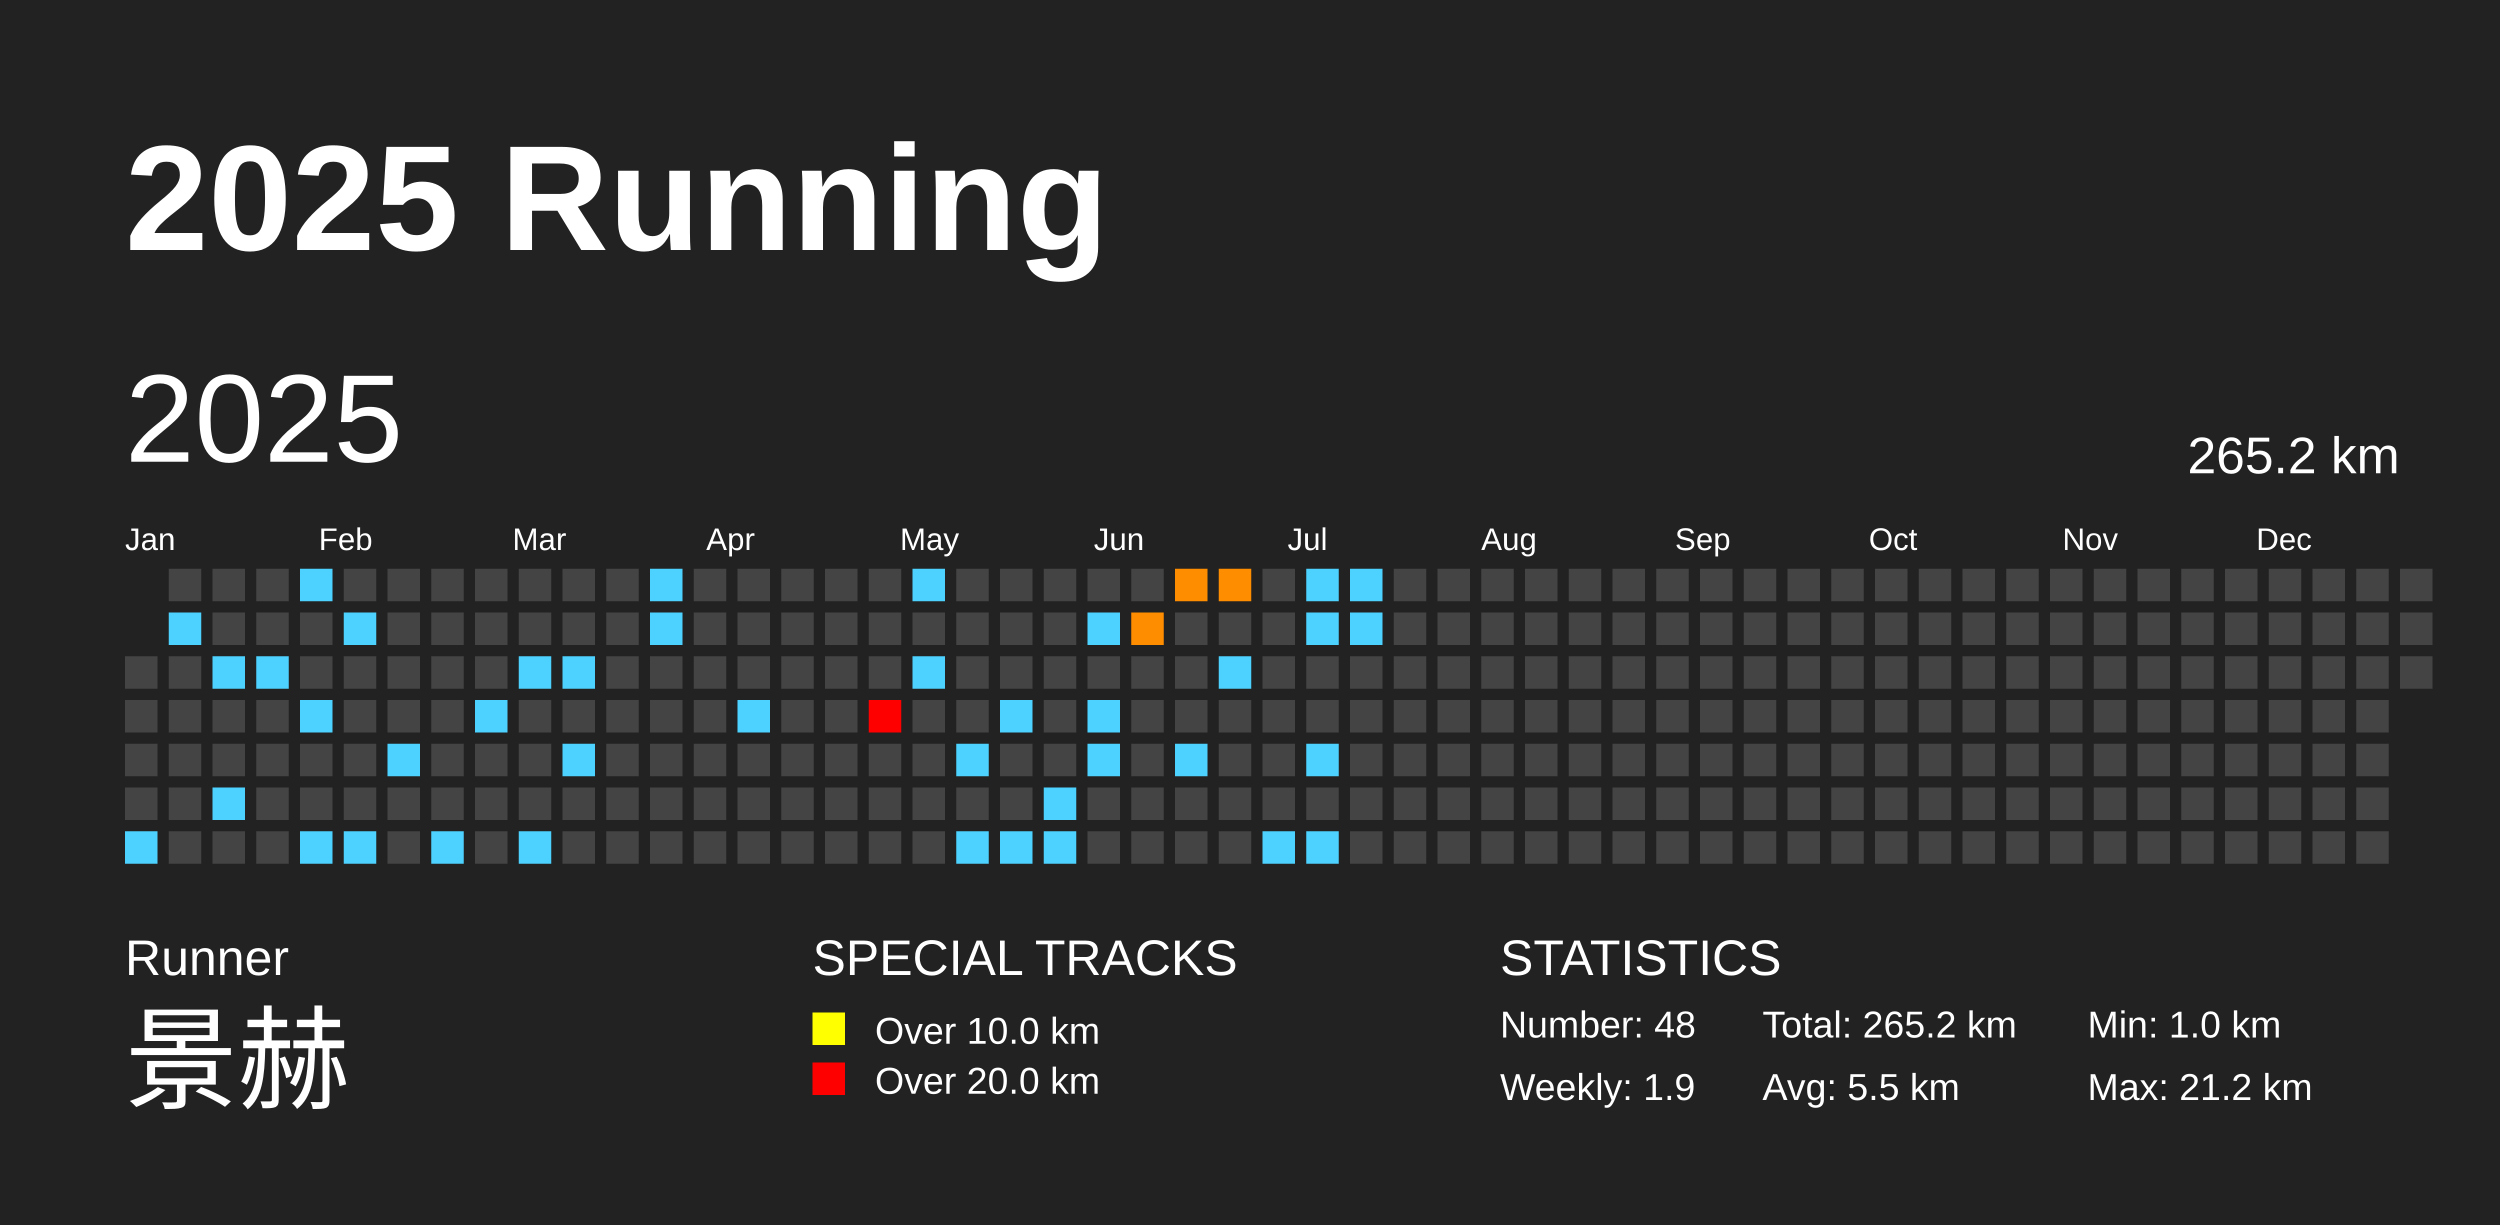
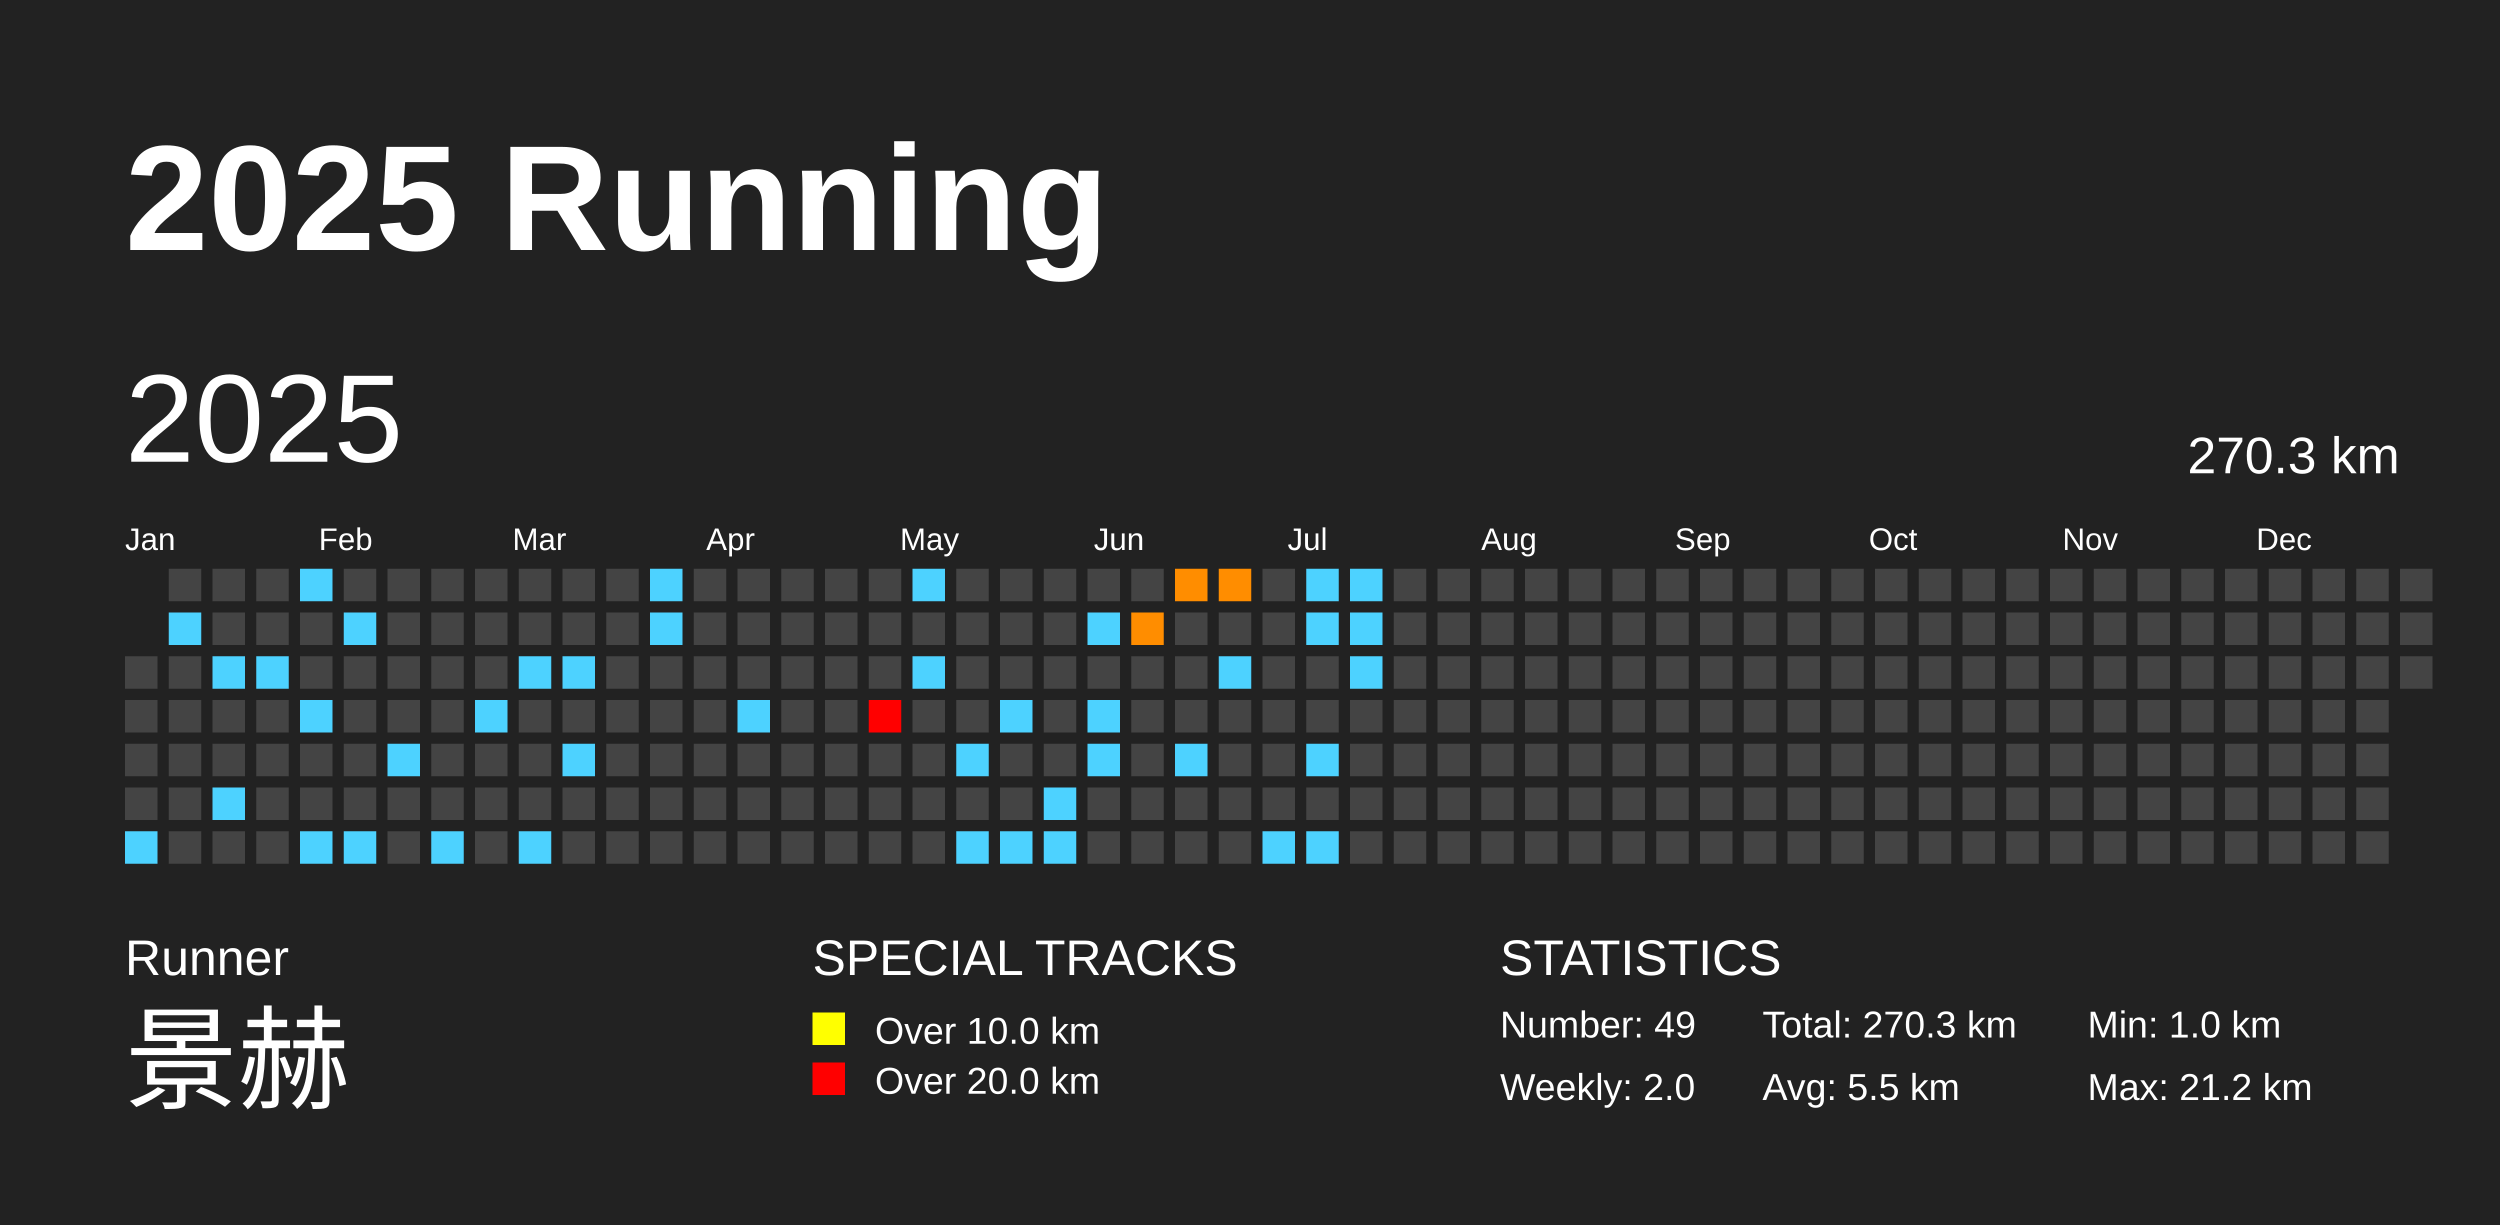
<svg xmlns="http://www.w3.org/2000/svg" baseProfile="full" height="98mm" version="1.1" viewBox="0,0,200,98" width="200mm">
  <defs />
  <rect fill="#222222" height="98" width="200" x="0" y="0" />
  <text fill="#FFFFFF" style="font-size:12px; font-family:Arial; font-weight:bold;" x="10" y="20">2025 Running</text>
  <text fill="#FFFFFF" style="font-size:4px; font-family:Arial" x="10" y="78">Runner</text>
  <text fill="#FFFFFF" style="font-size:9px; font-family:Arial" x="10" y="88">景赫</text>
  <text fill="#FFFFFF" style="font-size:4px; font-family:Arial" x="65" y="78">SPECIAL TRACKS</text>
  <rect fill="yellow" height="2.6" width="2.6" x="65" y="81" />
  <text fill="#FFFFFF" style="font-size:3px; font-family:Arial" x="70" y="83.5">Over 10.0 km</text>
  <rect fill="red" height="2.6" width="2.6" x="65" y="85" />
  <text fill="#FFFFFF" style="font-size:3px; font-family:Arial" x="70" y="87.5">Over 20.0 km</text>
  <text fill="#FFFFFF" style="font-size:4px; font-family:Arial" x="120" y="78">STATISTICS</text>
-   <text fill="#FFFFFF" style="font-size:3px; font-family:Arial" x="120" y="83">Number: 48</text>
-   <text fill="#FFFFFF" style="font-size:3px; font-family:Arial" x="120" y="88">Weekly: 1.9</text>
-   <text fill="#FFFFFF" style="font-size:3px; font-family:Arial" x="141" y="83">Total: 265.2 km</text>
+   <text fill="#FFFFFF" style="font-size:3px; font-family:Arial" x="120" y="83">Number: 49</text>
+   <text fill="#FFFFFF" style="font-size:3px; font-family:Arial" x="120" y="88">Weekly: 2.0</text>
+   <text fill="#FFFFFF" style="font-size:3px; font-family:Arial" x="141" y="83">Total: 270.3 km</text>
  <text fill="#FFFFFF" style="font-size:3px; font-family:Arial" x="141" y="88">Avg: 5.5 km</text>
  <text fill="#FFFFFF" style="font-size:3px; font-family:Arial" x="167" y="83">Min: 1.0 km</text>
  <text fill="#FFFFFF" style="font-size:3px; font-family:Arial" x="167" y="88">Max: 21.2 km</text>
  <text dominant-baseline="hanging" fill="#FFFFFF" style="font-size:10.0px; font-family:Arial;" x="10" y="30">2025</text>
-   <text dominant-baseline="hanging" fill="#FFFFFF" style="font-size:4.125px; font-family:Arial;" x="175" y="35">265.2 km</text>
+   <text dominant-baseline="hanging" fill="#FFFFFF" style="font-size:4.125px; font-family:Arial;" x="175" y="35">270.3 km</text>
  <text fill="#FFFFFF" style="font-size:2.5px; font-family:Arial" x="10.0" y="44">Jan</text>
  <text fill="#FFFFFF" style="font-size:2.5px; font-family:Arial" x="25.5" y="44">Feb</text>
  <text fill="#FFFFFF" style="font-size:2.5px; font-family:Arial" x="41.0" y="44">Mar</text>
  <text fill="#FFFFFF" style="font-size:2.5px; font-family:Arial" x="56.5" y="44">Apr</text>
  <text fill="#FFFFFF" style="font-size:2.5px; font-family:Arial" x="72.0" y="44">May</text>
  <text fill="#FFFFFF" style="font-size:2.5px; font-family:Arial" x="87.5" y="44">Jun</text>
  <text fill="#FFFFFF" style="font-size:2.5px; font-family:Arial" x="103.0" y="44">Jul</text>
  <text fill="#FFFFFF" style="font-size:2.5px; font-family:Arial" x="118.5" y="44">Aug</text>
  <text fill="#FFFFFF" style="font-size:2.5px; font-family:Arial" x="134.0" y="44">Sep</text>
  <text fill="#FFFFFF" style="font-size:2.5px; font-family:Arial" x="149.5" y="44">Oct</text>
  <text fill="#FFFFFF" style="font-size:2.5px; font-family:Arial" x="165.0" y="44">Nov</text>
  <text fill="#FFFFFF" style="font-size:2.5px; font-family:Arial" x="180.5" y="44">Dec</text>
  <rect fill="#444444" height="2.6" width="2.6" x="10.0" y="52.5" />
  <rect fill="#444444" height="2.6" width="2.6" x="10.0" y="56.0" />
  <rect fill="#444444" height="2.6" width="2.6" x="10.0" y="59.5" />
  <rect fill="#444444" height="2.6" width="2.6" x="10.0" y="63.0" />
  <rect fill="#4dd2ff" height="2.6" width="2.6" x="10.0" y="66.5" />
  <rect fill="#444444" height="2.6" width="2.6" x="13.5" y="45.5" />
  <rect fill="#4dd2ff" height="2.6" width="2.6" x="13.5" y="49.0" />
  <rect fill="#444444" height="2.6" width="2.6" x="13.5" y="52.5" />
  <rect fill="#444444" height="2.6" width="2.6" x="13.5" y="56.0" />
  <rect fill="#444444" height="2.6" width="2.6" x="13.5" y="59.5" />
  <rect fill="#444444" height="2.6" width="2.6" x="13.5" y="63.0" />
  <rect fill="#444444" height="2.6" width="2.6" x="13.5" y="66.5" />
  <rect fill="#444444" height="2.6" width="2.6" x="17.0" y="45.5" />
  <rect fill="#444444" height="2.6" width="2.6" x="17.0" y="49.0" />
  <rect fill="#4dd2ff" height="2.6" width="2.6" x="17.0" y="52.5" />
  <rect fill="#444444" height="2.6" width="2.6" x="17.0" y="56.0" />
  <rect fill="#444444" height="2.6" width="2.6" x="17.0" y="59.5" />
  <rect fill="#4dd2ff" height="2.6" width="2.6" x="17.0" y="63.0" />
  <rect fill="#444444" height="2.6" width="2.6" x="17.0" y="66.5" />
  <rect fill="#444444" height="2.6" width="2.6" x="20.5" y="45.5" />
  <rect fill="#444444" height="2.6" width="2.6" x="20.5" y="49.0" />
  <rect fill="#4dd2ff" height="2.6" width="2.6" x="20.5" y="52.5" />
  <rect fill="#444444" height="2.6" width="2.6" x="20.5" y="56.0" />
  <rect fill="#444444" height="2.6" width="2.6" x="20.5" y="59.5" />
  <rect fill="#444444" height="2.6" width="2.6" x="20.5" y="63.0" />
  <rect fill="#444444" height="2.6" width="2.6" x="20.5" y="66.5" />
  <rect fill="#4dd2ff" height="2.6" width="2.6" x="24.0" y="45.5" />
  <rect fill="#444444" height="2.6" width="2.6" x="24.0" y="49.0" />
  <rect fill="#444444" height="2.6" width="2.6" x="24.0" y="52.5" />
  <rect fill="#4dd2ff" height="2.6" width="2.6" x="24.0" y="56.0" />
  <rect fill="#444444" height="2.6" width="2.6" x="24.0" y="59.5" />
  <rect fill="#444444" height="2.6" width="2.6" x="24.0" y="63.0" />
  <rect fill="#4dd2ff" height="2.6" width="2.6" x="24.0" y="66.5" />
  <rect fill="#444444" height="2.6" width="2.6" x="27.5" y="45.5" />
  <rect fill="#4dd2ff" height="2.6" width="2.6" x="27.5" y="49.0" />
  <rect fill="#444444" height="2.6" width="2.6" x="27.5" y="52.5" />
  <rect fill="#444444" height="2.6" width="2.6" x="27.5" y="56.0" />
  <rect fill="#444444" height="2.6" width="2.6" x="27.5" y="59.5" />
  <rect fill="#444444" height="2.6" width="2.6" x="27.5" y="63.0" />
  <rect fill="#4dd2ff" height="2.6" width="2.6" x="27.5" y="66.5" />
  <rect fill="#444444" height="2.6" width="2.6" x="31.0" y="45.5" />
  <rect fill="#444444" height="2.6" width="2.6" x="31.0" y="49.0" />
  <rect fill="#444444" height="2.6" width="2.6" x="31.0" y="52.5" />
  <rect fill="#444444" height="2.6" width="2.6" x="31.0" y="56.0" />
  <rect fill="#4dd2ff" height="2.6" width="2.6" x="31.0" y="59.5" />
  <rect fill="#444444" height="2.6" width="2.6" x="31.0" y="63.0" />
  <rect fill="#444444" height="2.6" width="2.6" x="31.0" y="66.5" />
  <rect fill="#444444" height="2.6" width="2.6" x="34.5" y="45.5" />
  <rect fill="#444444" height="2.6" width="2.6" x="34.5" y="49.0" />
  <rect fill="#444444" height="2.6" width="2.6" x="34.5" y="52.5" />
  <rect fill="#444444" height="2.6" width="2.6" x="34.5" y="56.0" />
  <rect fill="#444444" height="2.6" width="2.6" x="34.5" y="59.5" />
  <rect fill="#444444" height="2.6" width="2.6" x="34.5" y="63.0" />
  <rect fill="#4dd2ff" height="2.6" width="2.6" x="34.5" y="66.5" />
  <rect fill="#444444" height="2.6" width="2.6" x="38.0" y="45.5" />
  <rect fill="#444444" height="2.6" width="2.6" x="38.0" y="49.0" />
  <rect fill="#444444" height="2.6" width="2.6" x="38.0" y="52.5" />
  <rect fill="#4dd2ff" height="2.6" width="2.6" x="38.0" y="56.0" />
  <rect fill="#444444" height="2.6" width="2.6" x="38.0" y="59.5" />
  <rect fill="#444444" height="2.6" width="2.6" x="38.0" y="63.0" />
  <rect fill="#444444" height="2.6" width="2.6" x="38.0" y="66.5" />
  <rect fill="#444444" height="2.6" width="2.6" x="41.5" y="45.5" />
  <rect fill="#444444" height="2.6" width="2.6" x="41.5" y="49.0" />
  <rect fill="#4dd2ff" height="2.6" width="2.6" x="41.5" y="52.5" />
  <rect fill="#444444" height="2.6" width="2.6" x="41.5" y="56.0" />
  <rect fill="#444444" height="2.6" width="2.6" x="41.5" y="59.5" />
  <rect fill="#444444" height="2.6" width="2.6" x="41.5" y="63.0" />
  <rect fill="#4dd2ff" height="2.6" width="2.6" x="41.5" y="66.5" />
  <rect fill="#444444" height="2.6" width="2.6" x="45.0" y="45.5" />
  <rect fill="#444444" height="2.6" width="2.6" x="45.0" y="49.0" />
  <rect fill="#4dd2ff" height="2.6" width="2.6" x="45.0" y="52.5" />
  <rect fill="#444444" height="2.6" width="2.6" x="45.0" y="56.0" />
  <rect fill="#4dd2ff" height="2.6" width="2.6" x="45.0" y="59.5" />
  <rect fill="#444444" height="2.6" width="2.6" x="45.0" y="63.0" />
  <rect fill="#444444" height="2.6" width="2.6" x="45.0" y="66.5" />
  <rect fill="#444444" height="2.6" width="2.6" x="48.5" y="45.5" />
  <rect fill="#444444" height="2.6" width="2.6" x="48.5" y="49.0" />
  <rect fill="#444444" height="2.6" width="2.6" x="48.5" y="52.5" />
  <rect fill="#444444" height="2.6" width="2.6" x="48.5" y="56.0" />
  <rect fill="#444444" height="2.6" width="2.6" x="48.5" y="59.5" />
  <rect fill="#444444" height="2.6" width="2.6" x="48.5" y="63.0" />
  <rect fill="#444444" height="2.6" width="2.6" x="48.5" y="66.5" />
  <rect fill="#4dd2ff" height="2.6" width="2.6" x="52.0" y="45.5" />
  <rect fill="#4dd2ff" height="2.6" width="2.6" x="52.0" y="49.0" />
  <rect fill="#444444" height="2.6" width="2.6" x="52.0" y="52.5" />
  <rect fill="#444444" height="2.6" width="2.6" x="52.0" y="56.0" />
  <rect fill="#444444" height="2.6" width="2.6" x="52.0" y="59.5" />
  <rect fill="#444444" height="2.6" width="2.6" x="52.0" y="63.0" />
  <rect fill="#444444" height="2.6" width="2.6" x="52.0" y="66.5" />
  <rect fill="#444444" height="2.6" width="2.6" x="55.5" y="45.5" />
  <rect fill="#444444" height="2.6" width="2.6" x="55.5" y="49.0" />
  <rect fill="#444444" height="2.6" width="2.6" x="55.5" y="52.5" />
  <rect fill="#444444" height="2.6" width="2.6" x="55.5" y="56.0" />
  <rect fill="#444444" height="2.6" width="2.6" x="55.5" y="59.5" />
  <rect fill="#444444" height="2.6" width="2.6" x="55.5" y="63.0" />
  <rect fill="#444444" height="2.6" width="2.6" x="55.5" y="66.5" />
  <rect fill="#444444" height="2.6" width="2.6" x="59.0" y="45.5" />
  <rect fill="#444444" height="2.6" width="2.6" x="59.0" y="49.0" />
  <rect fill="#444444" height="2.6" width="2.6" x="59.0" y="52.5" />
  <rect fill="#4dd2ff" height="2.6" width="2.6" x="59.0" y="56.0" />
  <rect fill="#444444" height="2.6" width="2.6" x="59.0" y="59.5" />
  <rect fill="#444444" height="2.6" width="2.6" x="59.0" y="63.0" />
  <rect fill="#444444" height="2.6" width="2.6" x="59.0" y="66.5" />
  <rect fill="#444444" height="2.6" width="2.6" x="62.5" y="45.5" />
  <rect fill="#444444" height="2.6" width="2.6" x="62.5" y="49.0" />
  <rect fill="#444444" height="2.6" width="2.6" x="62.5" y="52.5" />
  <rect fill="#444444" height="2.6" width="2.6" x="62.5" y="56.0" />
  <rect fill="#444444" height="2.6" width="2.6" x="62.5" y="59.5" />
  <rect fill="#444444" height="2.6" width="2.6" x="62.5" y="63.0" />
  <rect fill="#444444" height="2.6" width="2.6" x="62.5" y="66.5" />
  <rect fill="#444444" height="2.6" width="2.6" x="66.0" y="45.5" />
  <rect fill="#444444" height="2.6" width="2.6" x="66.0" y="49.0" />
  <rect fill="#444444" height="2.6" width="2.6" x="66.0" y="52.5" />
  <rect fill="#444444" height="2.6" width="2.6" x="66.0" y="56.0" />
  <rect fill="#444444" height="2.6" width="2.6" x="66.0" y="59.5" />
  <rect fill="#444444" height="2.6" width="2.6" x="66.0" y="63.0" />
  <rect fill="#444444" height="2.6" width="2.6" x="66.0" y="66.5" />
  <rect fill="#444444" height="2.6" width="2.6" x="69.5" y="45.5" />
  <rect fill="#444444" height="2.6" width="2.6" x="69.5" y="49.0" />
  <rect fill="#444444" height="2.6" width="2.6" x="69.5" y="52.5" />
  <rect fill="red" height="2.6" width="2.6" x="69.5" y="56.0" />
  <rect fill="#444444" height="2.6" width="2.6" x="69.5" y="59.5" />
  <rect fill="#444444" height="2.6" width="2.6" x="69.5" y="63.0" />
  <rect fill="#444444" height="2.6" width="2.6" x="69.5" y="66.5" />
  <rect fill="#4dd2ff" height="2.6" width="2.6" x="73.0" y="45.5" />
  <rect fill="#444444" height="2.6" width="2.6" x="73.0" y="49.0" />
  <rect fill="#4dd2ff" height="2.6" width="2.6" x="73.0" y="52.5" />
  <rect fill="#444444" height="2.6" width="2.6" x="73.0" y="56.0" />
  <rect fill="#444444" height="2.6" width="2.6" x="73.0" y="59.5" />
  <rect fill="#444444" height="2.6" width="2.6" x="73.0" y="63.0" />
  <rect fill="#444444" height="2.6" width="2.6" x="73.0" y="66.5" />
  <rect fill="#444444" height="2.6" width="2.6" x="76.5" y="45.5" />
  <rect fill="#444444" height="2.6" width="2.6" x="76.5" y="49.0" />
  <rect fill="#444444" height="2.6" width="2.6" x="76.5" y="52.5" />
  <rect fill="#444444" height="2.6" width="2.6" x="76.5" y="56.0" />
  <rect fill="#4dd2ff" height="2.6" width="2.6" x="76.5" y="59.5" />
  <rect fill="#444444" height="2.6" width="2.6" x="76.5" y="63.0" />
  <rect fill="#4dd2ff" height="2.6" width="2.6" x="76.5" y="66.5" />
  <rect fill="#444444" height="2.6" width="2.6" x="80.0" y="45.5" />
  <rect fill="#444444" height="2.6" width="2.6" x="80.0" y="49.0" />
  <rect fill="#444444" height="2.6" width="2.6" x="80.0" y="52.5" />
  <rect fill="#4dd2ff" height="2.6" width="2.6" x="80.0" y="56.0" />
  <rect fill="#444444" height="2.6" width="2.6" x="80.0" y="59.5" />
  <rect fill="#444444" height="2.6" width="2.6" x="80.0" y="63.0" />
  <rect fill="#4dd2ff" height="2.6" width="2.6" x="80.0" y="66.5" />
  <rect fill="#444444" height="2.6" width="2.6" x="83.5" y="45.5" />
  <rect fill="#444444" height="2.6" width="2.6" x="83.5" y="49.0" />
  <rect fill="#444444" height="2.6" width="2.6" x="83.5" y="52.5" />
  <rect fill="#444444" height="2.6" width="2.6" x="83.5" y="56.0" />
  <rect fill="#444444" height="2.6" width="2.6" x="83.5" y="59.5" />
  <rect fill="#4dd2ff" height="2.6" width="2.6" x="83.5" y="63.0" />
  <rect fill="#4dd2ff" height="2.6" width="2.6" x="83.5" y="66.5" />
  <rect fill="#444444" height="2.6" width="2.6" x="87.0" y="45.5" />
  <rect fill="#4dd2ff" height="2.6" width="2.6" x="87.0" y="49.0" />
  <rect fill="#444444" height="2.6" width="2.6" x="87.0" y="52.5" />
  <rect fill="#4dd2ff" height="2.6" width="2.6" x="87.0" y="56.0" />
  <rect fill="#4dd2ff" height="2.6" width="2.6" x="87.0" y="59.5" />
  <rect fill="#444444" height="2.6" width="2.6" x="87.0" y="63.0" />
  <rect fill="#444444" height="2.6" width="2.6" x="87.0" y="66.5" />
  <rect fill="#444444" height="2.6" width="2.6" x="90.5" y="45.5" />
  <rect fill="#ff8d00" height="2.6" width="2.6" x="90.5" y="49.0" />
  <rect fill="#444444" height="2.6" width="2.6" x="90.5" y="52.5" />
  <rect fill="#444444" height="2.6" width="2.6" x="90.5" y="56.0" />
  <rect fill="#444444" height="2.6" width="2.6" x="90.5" y="59.5" />
  <rect fill="#444444" height="2.6" width="2.6" x="90.5" y="63.0" />
  <rect fill="#444444" height="2.6" width="2.6" x="90.5" y="66.5" />
  <rect fill="#ff8d00" height="2.6" width="2.6" x="94.0" y="45.5" />
  <rect fill="#444444" height="2.6" width="2.6" x="94.0" y="49.0" />
  <rect fill="#444444" height="2.6" width="2.6" x="94.0" y="52.5" />
  <rect fill="#444444" height="2.6" width="2.6" x="94.0" y="56.0" />
  <rect fill="#4dd2ff" height="2.6" width="2.6" x="94.0" y="59.5" />
  <rect fill="#444444" height="2.6" width="2.6" x="94.0" y="63.0" />
  <rect fill="#444444" height="2.6" width="2.6" x="94.0" y="66.5" />
  <rect fill="#ff8d00" height="2.6" width="2.6" x="97.5" y="45.5" />
  <rect fill="#444444" height="2.6" width="2.6" x="97.5" y="49.0" />
  <rect fill="#4dd2ff" height="2.6" width="2.6" x="97.5" y="52.5" />
  <rect fill="#444444" height="2.6" width="2.6" x="97.5" y="56.0" />
  <rect fill="#444444" height="2.6" width="2.6" x="97.5" y="59.5" />
  <rect fill="#444444" height="2.6" width="2.6" x="97.5" y="63.0" />
  <rect fill="#444444" height="2.6" width="2.6" x="97.5" y="66.5" />
  <rect fill="#444444" height="2.6" width="2.6" x="101.0" y="45.5" />
  <rect fill="#444444" height="2.6" width="2.6" x="101.0" y="49.0" />
  <rect fill="#444444" height="2.6" width="2.6" x="101.0" y="52.5" />
  <rect fill="#444444" height="2.6" width="2.6" x="101.0" y="56.0" />
  <rect fill="#444444" height="2.6" width="2.6" x="101.0" y="59.5" />
  <rect fill="#444444" height="2.6" width="2.6" x="101.0" y="63.0" />
  <rect fill="#4dd2ff" height="2.6" width="2.6" x="101.0" y="66.5" />
  <rect fill="#4dd2ff" height="2.6" width="2.6" x="104.5" y="45.5" />
  <rect fill="#4dd2ff" height="2.6" width="2.6" x="104.5" y="49.0" />
  <rect fill="#444444" height="2.6" width="2.6" x="104.5" y="52.5" />
  <rect fill="#444444" height="2.6" width="2.6" x="104.5" y="56.0" />
  <rect fill="#4dd2ff" height="2.6" width="2.6" x="104.5" y="59.5" />
  <rect fill="#444444" height="2.6" width="2.6" x="104.5" y="63.0" />
  <rect fill="#4dd2ff" height="2.6" width="2.6" x="104.5" y="66.5" />
  <rect fill="#4dd2ff" height="2.6" width="2.6" x="108.0" y="45.5" />
  <rect fill="#4dd2ff" height="2.6" width="2.6" x="108.0" y="49.0" />
-   <rect fill="#444444" height="2.6" width="2.6" x="108.0" y="52.5" />
+   <rect fill="#4dd2ff" height="2.6" width="2.6" x="108.0" y="52.5" />
  <rect fill="#444444" height="2.6" width="2.6" x="108.0" y="56.0" />
  <rect fill="#444444" height="2.6" width="2.6" x="108.0" y="59.5" />
  <rect fill="#444444" height="2.6" width="2.6" x="108.0" y="63.0" />
  <rect fill="#444444" height="2.6" width="2.6" x="108.0" y="66.5" />
  <rect fill="#444444" height="2.6" width="2.6" x="111.5" y="45.5" />
  <rect fill="#444444" height="2.6" width="2.6" x="111.5" y="49.0" />
  <rect fill="#444444" height="2.6" width="2.6" x="111.5" y="52.5" />
  <rect fill="#444444" height="2.6" width="2.6" x="111.5" y="56.0" />
  <rect fill="#444444" height="2.6" width="2.6" x="111.5" y="59.5" />
  <rect fill="#444444" height="2.6" width="2.6" x="111.5" y="63.0" />
  <rect fill="#444444" height="2.6" width="2.6" x="111.5" y="66.5" />
  <rect fill="#444444" height="2.6" width="2.6" x="115.0" y="45.5" />
  <rect fill="#444444" height="2.6" width="2.6" x="115.0" y="49.0" />
  <rect fill="#444444" height="2.6" width="2.6" x="115.0" y="52.5" />
  <rect fill="#444444" height="2.6" width="2.6" x="115.0" y="56.0" />
  <rect fill="#444444" height="2.6" width="2.6" x="115.0" y="59.5" />
  <rect fill="#444444" height="2.6" width="2.6" x="115.0" y="63.0" />
  <rect fill="#444444" height="2.6" width="2.6" x="115.0" y="66.5" />
  <rect fill="#444444" height="2.6" width="2.6" x="118.5" y="45.5" />
  <rect fill="#444444" height="2.6" width="2.6" x="118.5" y="49.0" />
  <rect fill="#444444" height="2.6" width="2.6" x="118.5" y="52.5" />
  <rect fill="#444444" height="2.6" width="2.6" x="118.5" y="56.0" />
  <rect fill="#444444" height="2.6" width="2.6" x="118.5" y="59.5" />
  <rect fill="#444444" height="2.6" width="2.6" x="118.5" y="63.0" />
  <rect fill="#444444" height="2.6" width="2.6" x="118.5" y="66.5" />
  <rect fill="#444444" height="2.6" width="2.6" x="122.0" y="45.5" />
  <rect fill="#444444" height="2.6" width="2.6" x="122.0" y="49.0" />
  <rect fill="#444444" height="2.6" width="2.6" x="122.0" y="52.5" />
  <rect fill="#444444" height="2.6" width="2.6" x="122.0" y="56.0" />
  <rect fill="#444444" height="2.6" width="2.6" x="122.0" y="59.5" />
  <rect fill="#444444" height="2.6" width="2.6" x="122.0" y="63.0" />
  <rect fill="#444444" height="2.6" width="2.6" x="122.0" y="66.5" />
  <rect fill="#444444" height="2.6" width="2.6" x="125.5" y="45.5" />
  <rect fill="#444444" height="2.6" width="2.6" x="125.5" y="49.0" />
  <rect fill="#444444" height="2.6" width="2.6" x="125.5" y="52.5" />
  <rect fill="#444444" height="2.6" width="2.6" x="125.5" y="56.0" />
  <rect fill="#444444" height="2.6" width="2.6" x="125.5" y="59.5" />
  <rect fill="#444444" height="2.6" width="2.6" x="125.5" y="63.0" />
  <rect fill="#444444" height="2.6" width="2.6" x="125.5" y="66.5" />
  <rect fill="#444444" height="2.6" width="2.6" x="129.0" y="45.5" />
  <rect fill="#444444" height="2.6" width="2.6" x="129.0" y="49.0" />
  <rect fill="#444444" height="2.6" width="2.6" x="129.0" y="52.5" />
  <rect fill="#444444" height="2.6" width="2.6" x="129.0" y="56.0" />
  <rect fill="#444444" height="2.6" width="2.6" x="129.0" y="59.5" />
  <rect fill="#444444" height="2.6" width="2.6" x="129.0" y="63.0" />
  <rect fill="#444444" height="2.6" width="2.6" x="129.0" y="66.5" />
  <rect fill="#444444" height="2.6" width="2.6" x="132.5" y="45.5" />
  <rect fill="#444444" height="2.6" width="2.6" x="132.5" y="49.0" />
  <rect fill="#444444" height="2.6" width="2.6" x="132.5" y="52.5" />
  <rect fill="#444444" height="2.6" width="2.6" x="132.5" y="56.0" />
  <rect fill="#444444" height="2.6" width="2.6" x="132.5" y="59.5" />
  <rect fill="#444444" height="2.6" width="2.6" x="132.5" y="63.0" />
  <rect fill="#444444" height="2.6" width="2.6" x="132.5" y="66.5" />
  <rect fill="#444444" height="2.6" width="2.6" x="136.0" y="45.5" />
  <rect fill="#444444" height="2.6" width="2.6" x="136.0" y="49.0" />
  <rect fill="#444444" height="2.6" width="2.6" x="136.0" y="52.5" />
  <rect fill="#444444" height="2.6" width="2.6" x="136.0" y="56.0" />
  <rect fill="#444444" height="2.6" width="2.6" x="136.0" y="59.5" />
  <rect fill="#444444" height="2.6" width="2.6" x="136.0" y="63.0" />
  <rect fill="#444444" height="2.6" width="2.6" x="136.0" y="66.5" />
  <rect fill="#444444" height="2.6" width="2.6" x="139.5" y="45.5" />
  <rect fill="#444444" height="2.6" width="2.6" x="139.5" y="49.0" />
  <rect fill="#444444" height="2.6" width="2.6" x="139.5" y="52.5" />
  <rect fill="#444444" height="2.6" width="2.6" x="139.5" y="56.0" />
  <rect fill="#444444" height="2.6" width="2.6" x="139.5" y="59.5" />
  <rect fill="#444444" height="2.6" width="2.6" x="139.5" y="63.0" />
  <rect fill="#444444" height="2.6" width="2.6" x="139.5" y="66.5" />
  <rect fill="#444444" height="2.6" width="2.6" x="143.0" y="45.5" />
  <rect fill="#444444" height="2.6" width="2.6" x="143.0" y="49.0" />
  <rect fill="#444444" height="2.6" width="2.6" x="143.0" y="52.5" />
  <rect fill="#444444" height="2.6" width="2.6" x="143.0" y="56.0" />
  <rect fill="#444444" height="2.6" width="2.6" x="143.0" y="59.5" />
  <rect fill="#444444" height="2.6" width="2.6" x="143.0" y="63.0" />
  <rect fill="#444444" height="2.6" width="2.6" x="143.0" y="66.5" />
  <rect fill="#444444" height="2.6" width="2.6" x="146.5" y="45.5" />
  <rect fill="#444444" height="2.6" width="2.6" x="146.5" y="49.0" />
  <rect fill="#444444" height="2.6" width="2.6" x="146.5" y="52.5" />
  <rect fill="#444444" height="2.6" width="2.6" x="146.5" y="56.0" />
  <rect fill="#444444" height="2.6" width="2.6" x="146.5" y="59.5" />
  <rect fill="#444444" height="2.6" width="2.6" x="146.5" y="63.0" />
  <rect fill="#444444" height="2.6" width="2.6" x="146.5" y="66.5" />
  <rect fill="#444444" height="2.6" width="2.6" x="150.0" y="45.5" />
  <rect fill="#444444" height="2.6" width="2.6" x="150.0" y="49.0" />
  <rect fill="#444444" height="2.6" width="2.6" x="150.0" y="52.5" />
  <rect fill="#444444" height="2.6" width="2.6" x="150.0" y="56.0" />
  <rect fill="#444444" height="2.6" width="2.6" x="150.0" y="59.5" />
  <rect fill="#444444" height="2.6" width="2.6" x="150.0" y="63.0" />
  <rect fill="#444444" height="2.6" width="2.6" x="150.0" y="66.5" />
  <rect fill="#444444" height="2.6" width="2.6" x="153.5" y="45.5" />
  <rect fill="#444444" height="2.6" width="2.6" x="153.5" y="49.0" />
  <rect fill="#444444" height="2.6" width="2.6" x="153.5" y="52.5" />
  <rect fill="#444444" height="2.6" width="2.6" x="153.5" y="56.0" />
  <rect fill="#444444" height="2.6" width="2.6" x="153.5" y="59.5" />
  <rect fill="#444444" height="2.6" width="2.6" x="153.5" y="63.0" />
  <rect fill="#444444" height="2.6" width="2.6" x="153.5" y="66.5" />
  <rect fill="#444444" height="2.6" width="2.6" x="157.0" y="45.5" />
  <rect fill="#444444" height="2.6" width="2.6" x="157.0" y="49.0" />
  <rect fill="#444444" height="2.6" width="2.6" x="157.0" y="52.5" />
  <rect fill="#444444" height="2.6" width="2.6" x="157.0" y="56.0" />
  <rect fill="#444444" height="2.6" width="2.6" x="157.0" y="59.5" />
  <rect fill="#444444" height="2.6" width="2.6" x="157.0" y="63.0" />
  <rect fill="#444444" height="2.6" width="2.6" x="157.0" y="66.5" />
  <rect fill="#444444" height="2.6" width="2.6" x="160.5" y="45.5" />
  <rect fill="#444444" height="2.6" width="2.6" x="160.5" y="49.0" />
  <rect fill="#444444" height="2.6" width="2.6" x="160.5" y="52.5" />
  <rect fill="#444444" height="2.6" width="2.6" x="160.5" y="56.0" />
  <rect fill="#444444" height="2.6" width="2.6" x="160.5" y="59.5" />
  <rect fill="#444444" height="2.6" width="2.6" x="160.5" y="63.0" />
  <rect fill="#444444" height="2.6" width="2.6" x="160.5" y="66.5" />
  <rect fill="#444444" height="2.6" width="2.6" x="164.0" y="45.5" />
  <rect fill="#444444" height="2.6" width="2.6" x="164.0" y="49.0" />
  <rect fill="#444444" height="2.6" width="2.6" x="164.0" y="52.5" />
  <rect fill="#444444" height="2.6" width="2.6" x="164.0" y="56.0" />
  <rect fill="#444444" height="2.6" width="2.6" x="164.0" y="59.5" />
  <rect fill="#444444" height="2.6" width="2.6" x="164.0" y="63.0" />
  <rect fill="#444444" height="2.6" width="2.6" x="164.0" y="66.5" />
  <rect fill="#444444" height="2.6" width="2.6" x="167.5" y="45.5" />
  <rect fill="#444444" height="2.6" width="2.6" x="167.5" y="49.0" />
  <rect fill="#444444" height="2.6" width="2.6" x="167.5" y="52.5" />
  <rect fill="#444444" height="2.6" width="2.6" x="167.5" y="56.0" />
  <rect fill="#444444" height="2.6" width="2.6" x="167.5" y="59.5" />
  <rect fill="#444444" height="2.6" width="2.6" x="167.5" y="63.0" />
  <rect fill="#444444" height="2.6" width="2.6" x="167.5" y="66.5" />
  <rect fill="#444444" height="2.6" width="2.6" x="171.0" y="45.5" />
  <rect fill="#444444" height="2.6" width="2.6" x="171.0" y="49.0" />
  <rect fill="#444444" height="2.6" width="2.6" x="171.0" y="52.5" />
  <rect fill="#444444" height="2.6" width="2.6" x="171.0" y="56.0" />
  <rect fill="#444444" height="2.6" width="2.6" x="171.0" y="59.5" />
  <rect fill="#444444" height="2.6" width="2.6" x="171.0" y="63.0" />
  <rect fill="#444444" height="2.6" width="2.6" x="171.0" y="66.5" />
  <rect fill="#444444" height="2.6" width="2.6" x="174.5" y="45.5" />
  <rect fill="#444444" height="2.6" width="2.6" x="174.5" y="49.0" />
  <rect fill="#444444" height="2.6" width="2.6" x="174.5" y="52.5" />
  <rect fill="#444444" height="2.6" width="2.6" x="174.5" y="56.0" />
  <rect fill="#444444" height="2.6" width="2.6" x="174.5" y="59.5" />
  <rect fill="#444444" height="2.6" width="2.6" x="174.5" y="63.0" />
  <rect fill="#444444" height="2.6" width="2.6" x="174.5" y="66.5" />
  <rect fill="#444444" height="2.6" width="2.6" x="178.0" y="45.5" />
  <rect fill="#444444" height="2.6" width="2.6" x="178.0" y="49.0" />
  <rect fill="#444444" height="2.6" width="2.6" x="178.0" y="52.5" />
  <rect fill="#444444" height="2.6" width="2.6" x="178.0" y="56.0" />
  <rect fill="#444444" height="2.6" width="2.6" x="178.0" y="59.5" />
  <rect fill="#444444" height="2.6" width="2.6" x="178.0" y="63.0" />
  <rect fill="#444444" height="2.6" width="2.6" x="178.0" y="66.5" />
  <rect fill="#444444" height="2.6" width="2.6" x="181.5" y="45.5" />
  <rect fill="#444444" height="2.6" width="2.6" x="181.5" y="49.0" />
  <rect fill="#444444" height="2.6" width="2.6" x="181.5" y="52.5" />
  <rect fill="#444444" height="2.6" width="2.6" x="181.5" y="56.0" />
  <rect fill="#444444" height="2.6" width="2.6" x="181.5" y="59.5" />
  <rect fill="#444444" height="2.6" width="2.6" x="181.5" y="63.0" />
  <rect fill="#444444" height="2.6" width="2.6" x="181.5" y="66.5" />
  <rect fill="#444444" height="2.6" width="2.6" x="185.0" y="45.5" />
  <rect fill="#444444" height="2.6" width="2.6" x="185.0" y="49.0" />
  <rect fill="#444444" height="2.6" width="2.6" x="185.0" y="52.5" />
  <rect fill="#444444" height="2.6" width="2.6" x="185.0" y="56.0" />
  <rect fill="#444444" height="2.6" width="2.6" x="185.0" y="59.5" />
  <rect fill="#444444" height="2.6" width="2.6" x="185.0" y="63.0" />
  <rect fill="#444444" height="2.6" width="2.6" x="185.0" y="66.5" />
  <rect fill="#444444" height="2.6" width="2.6" x="188.5" y="45.5" />
  <rect fill="#444444" height="2.6" width="2.6" x="188.5" y="49.0" />
  <rect fill="#444444" height="2.6" width="2.6" x="188.5" y="52.5" />
  <rect fill="#444444" height="2.6" width="2.6" x="188.5" y="56.0" />
  <rect fill="#444444" height="2.6" width="2.6" x="188.5" y="59.5" />
  <rect fill="#444444" height="2.6" width="2.6" x="188.5" y="63.0" />
  <rect fill="#444444" height="2.6" width="2.6" x="188.5" y="66.5" />
  <rect fill="#444444" height="2.6" width="2.6" x="192.0" y="45.5" />
  <rect fill="#444444" height="2.6" width="2.6" x="192.0" y="49.0" />
  <rect fill="#444444" height="2.6" width="2.6" x="192.0" y="52.5" />
</svg>
